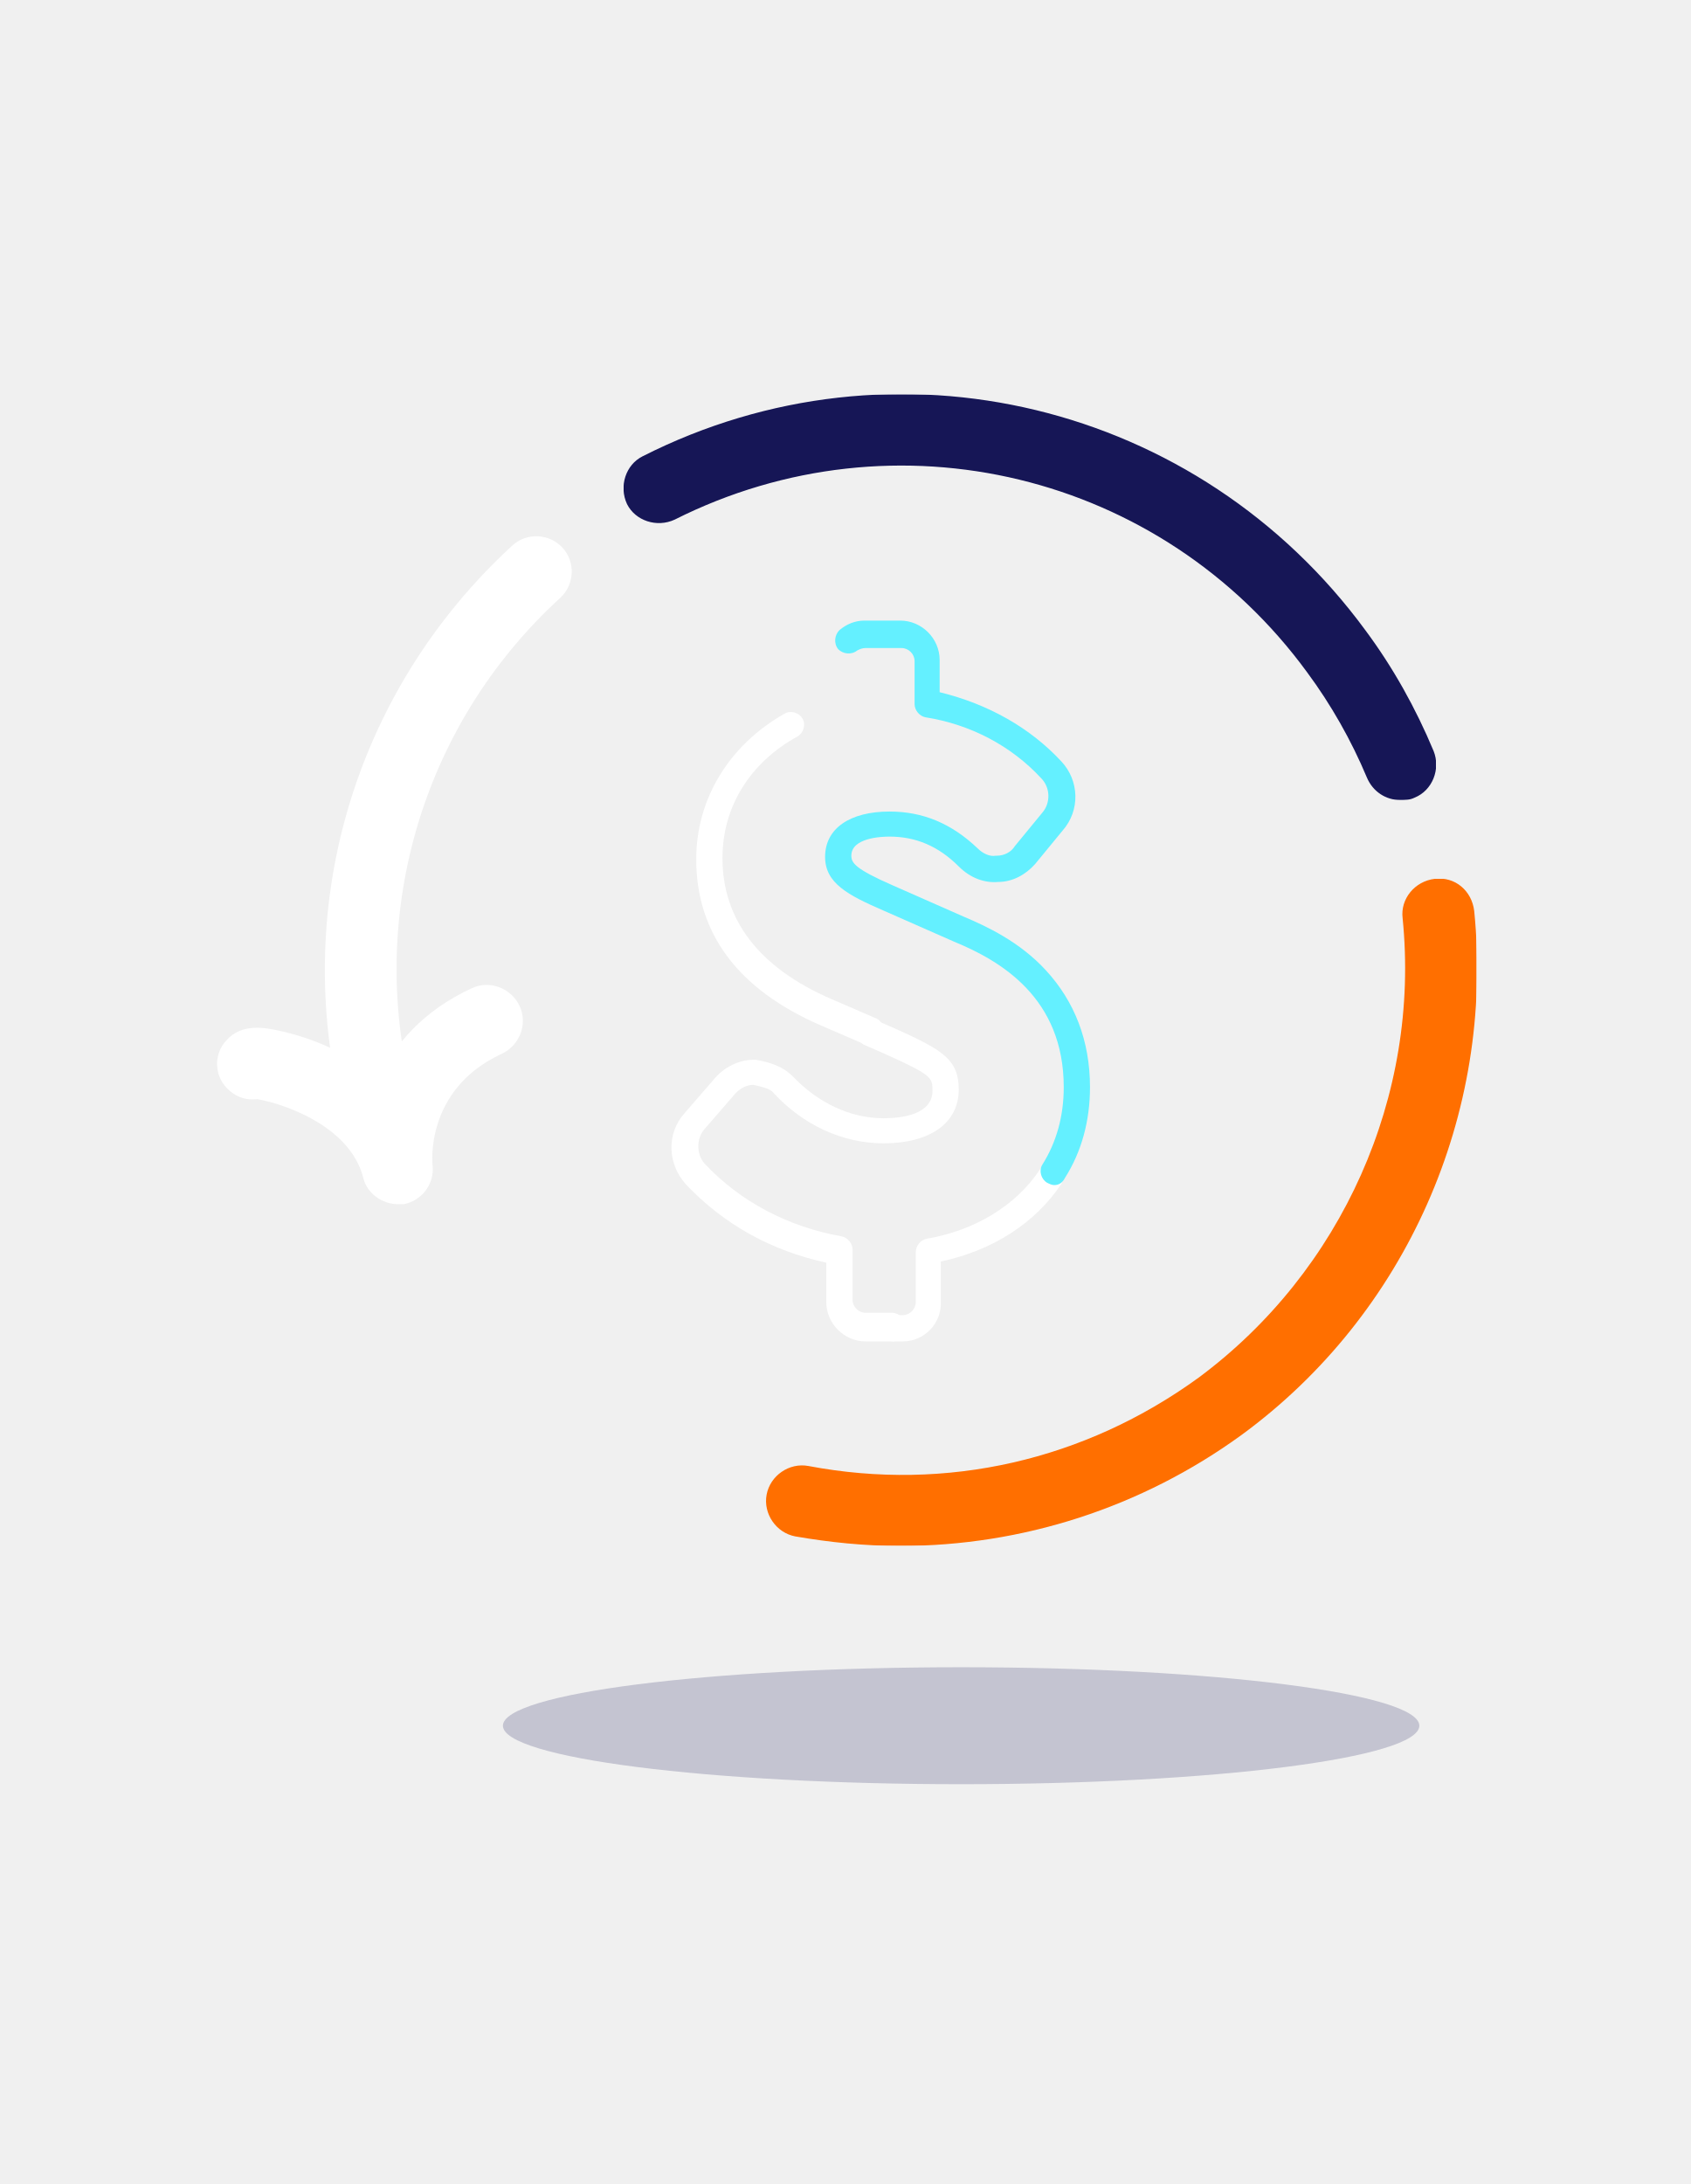
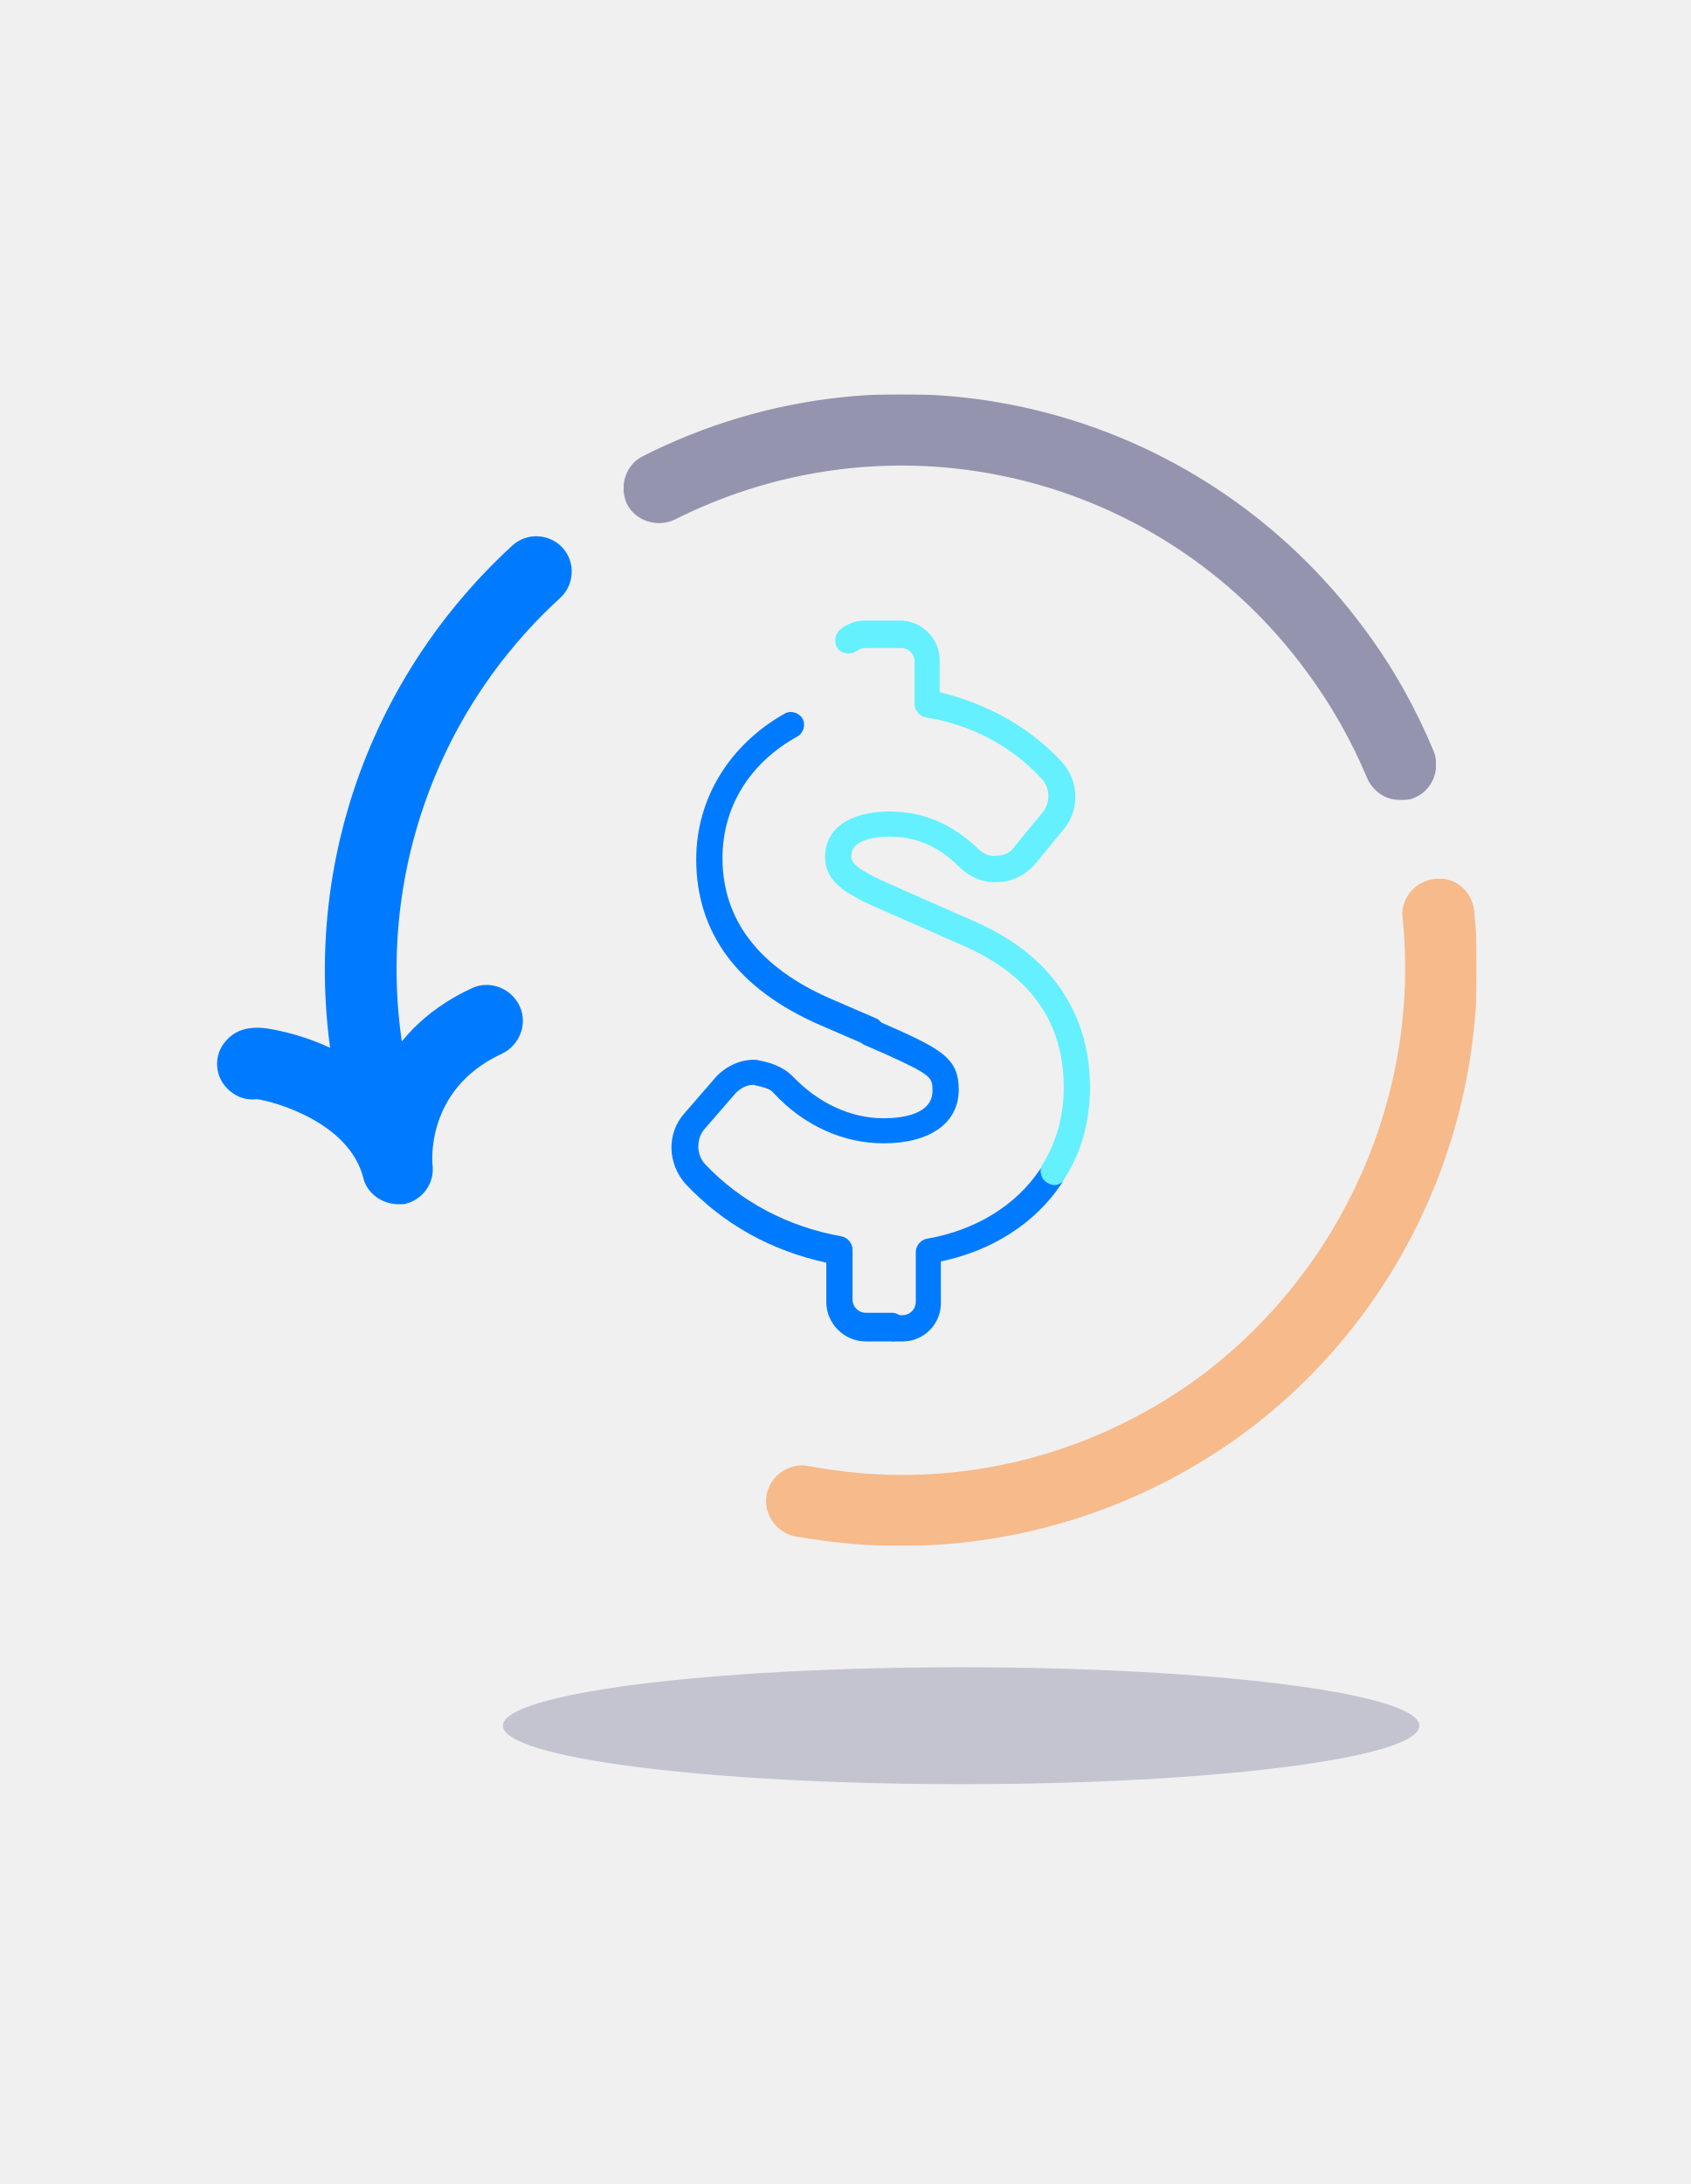
<svg xmlns="http://www.w3.org/2000/svg" version="1.1" id="Layer_1" x="0px" y="0px" viewBox="0 0 141.7 183" style="enable-background:new 0 0 141.7 183;" xml:space="preserve">
  <style type="text/css">
- 	.st0{fill:#ffffff;}
+ 	.st0{fill:#007bff;}
	.st1{fill:#64f0ff;}
	.st2{filter:url(#Adobe_OpacityMaskFilter);}
	.st3{mask:url(#mask-2_1_);fill:#161656;}
	.st4{filter:url(#Adobe_OpacityMaskFilter_1_);}
	.st5{mask:url(#mask-4_1_);fill:#ff6f00;}
	.st6{fill:#161656;fill-opacity:0.2;}
</style>
  <g id="Desktop">
    <g id="APPII" transform="translate(-773, -3062)">
      <g id="Costs-Copy" transform="translate(773.3476, 3061)">
        <path id="Fill-1" class="st0" d="M72.5,88.6c-0.1,0-0.3,0-0.4-0.1l-3.7-1.6C61.5,83.9,58,79.2,58,73c0-5.1,2.8-9.6,7.4-12.2     c0.5-0.3,1.2-0.1,1.5,0.4c0.3,0.5,0.1,1.2-0.4,1.5c-4,2.2-6.3,5.9-6.3,10.2c0,5.2,3.1,9.2,9.1,11.8l3.7,1.6     c0.6,0.2,0.8,0.9,0.6,1.5C73.4,88.4,73,88.6,72.5,88.6" />
        <path id="Fill-3" class="st0" d="M74.4,113.4h-2.2c-1.8,0-3.3-1.5-3.3-3.3v-3.3c-4.6-1-8.6-3.2-11.8-6.6     c-1.5-1.7-1.6-4.2-0.1-5.9l2.6-3c0.8-0.9,2-1.5,3.2-1.5c0.1,0,0.1,0,0.2,0c1.1,0.2,2.2,0.5,3.1,1.4c2.1,2.2,4.8,3.5,7.6,3.5     c1.5,0,4.1-0.3,4.1-2.3c0-1.1,0-1.3-4-3.1l-1.6-0.7c-0.6-0.2-0.8-0.9-0.6-1.5c0.2-0.6,0.9-0.8,1.5-0.6l1.6,0.7     c4,1.8,5.3,2.6,5.3,5.1c0,2.8-2.4,4.5-6.3,4.5c-3.4,0-6.7-1.5-9.2-4.2c-0.3-0.4-0.9-0.5-1.7-0.7c-0.6,0-1.1,0.3-1.5,0.7l-2.6,3     c-0.7,0.8-0.7,2.1,0,2.9c3,3.2,7,5.3,11.5,6.1c0.5,0.1,0.9,0.6,0.9,1.1v4.2c0,0.6,0.5,1.1,1.1,1.1h2.2c0.6,0,1.1,0.5,1.1,1.1     C75.6,112.9,75.1,113.4,74.4,113.4" />
        <path id="Fill-5" class="st0" d="M75.3,113.4h-0.7c-0.6,0-1.1-0.5-1.1-1.1c0-0.6,0.5-1.1,1.1-1.1h0.7c0.6,0,1.1-0.5,1.1-1.1v-4.2     c0-0.5,0.4-1,0.9-1.1c4.1-0.7,7.5-2.8,9.5-5.8c0.3-0.5,1-0.6,1.5-0.3c0.5,0.3,0.6,1,0.3,1.5c-2.2,3.3-5.8,5.6-10.1,6.5v3.3     C78.6,111.9,77.1,113.4,75.3,113.4" />
        <path id="Fill-7" class="st1" d="M88,100.3c-0.2,0-0.4-0.1-0.6-0.2c-0.5-0.3-0.7-1-0.4-1.5c1.2-1.9,1.8-4.1,1.8-6.5     c0-7.5-5.3-10.6-9.2-12.2l-5.9-2.6c-3-1.3-4.9-2.3-4.9-4.5c0-2.4,2.1-3.8,5.4-3.8c2.8,0,5.2,1,7.4,3.1c0.4,0.4,1,0.7,1.5,0.6     c0,0,0.1,0,0.1,0c0.6,0,1.2-0.3,1.5-0.8l2.3-2.8c0.7-0.8,0.7-2.1-0.1-2.9c-2.5-2.7-5.9-4.5-9.7-5.1c-0.5-0.1-0.9-0.6-0.9-1.1     v-3.6c0-0.6-0.5-1.1-1.1-1.1h-3c-0.3,0-0.5,0.1-0.7,0.2c-0.5,0.4-1.2,0.3-1.6-0.1c-0.4-0.5-0.3-1.2,0.1-1.6     c0.6-0.5,1.3-0.8,2.1-0.8h3c1.8,0,3.3,1.5,3.3,3.3v2.7C82.5,60,86,62,88.6,64.8c1.5,1.6,1.6,4.1,0.1,5.8l-2.3,2.8     c-0.8,0.9-1.9,1.5-3.1,1.5C82.2,75,81,74.6,80,73.6c-1.7-1.7-3.6-2.5-5.8-2.5c-0.7,0-3.2,0.1-3.2,1.6c0,0.6,0.3,1.1,3.5,2.5     l5.9,2.6c1.9,0.8,4.7,2.1,6.9,4.5c2.4,2.6,3.7,5.9,3.7,9.8c0,2.8-0.7,5.4-2.1,7.6C88.7,100.1,88.4,100.3,88,100.3" />
        <path id="Fill-9" class="st0" d="M31.5,97.3c-1.3,0-2.5-0.9-2.9-2.2C23.8,77.5,29.2,59,42.6,46.7c1.2-1.1,3.1-1,4.2,0.2     c1.1,1.2,1,3.1-0.2,4.2c-11.7,10.7-16.4,27-12.2,42.3c0.4,1.6-0.5,3.2-2.1,3.7C32.1,97.3,31.8,97.3,31.5,97.3" />
        <g id="Group-13" transform="translate(34, 0.537)">
          <g id="Clip-12">
				</g>
          <defs>
            <filter id="Adobe_OpacityMaskFilter" filterUnits="userSpaceOnUse" x="17.9" y="33.5" width="68.1" height="34.1">
              <feColorMatrix type="matrix" values="1 0 0 0 0  0 1 0 0 0  0 0 1 0 0  0 0 0 1 0" />
            </filter>
          </defs>
          <mask maskUnits="userSpaceOnUse" x="17.9" y="33.5" width="68.1" height="34.1" id="mask-2_1_">
            <g class="st2">
              <polygon id="path-1_1_" class="st0" points="17.9,33.5 86,33.5 86,67.5 17.9,67.5       " />
            </g>
          </mask>
          <path id="Fill-11" class="st3" d="M83,67.5c-1.2,0-2.3-0.7-2.8-1.9c-1.3-3.1-3-6.1-5-8.8C63,40.1,40.7,34.7,22.2,44      c-1.5,0.7-3.3,0.1-4-1.3c-0.7-1.5-0.1-3.3,1.3-4C40.6,28,66.1,34.2,80.1,53.3c2.3,3.1,4.2,6.5,5.7,10.1c0.6,1.5-0.1,3.3-1.6,3.9      C83.8,67.5,83.4,67.5,83,67.5" />
        </g>
        <g id="Group-16" transform="translate(45, 41.537)">
          <g id="Clip-15">
				</g>
          <defs>
            <filter id="Adobe_OpacityMaskFilter_1_" filterUnits="userSpaceOnUse" x="18.8" y="33.1" width="59.6" height="55.9">
              <feColorMatrix type="matrix" values="1 0 0 0 0  0 1 0 0 0  0 0 1 0 0  0 0 0 1 0" />
            </filter>
          </defs>
          <mask maskUnits="userSpaceOnUse" x="18.8" y="33.1" width="59.6" height="55.9" id="mask-4_1_">
            <g class="st4">
              <polygon id="path-3_1_" class="st0" points="18.8,33.1 78.4,33.1 78.4,89 18.8,89       " />
            </g>
          </mask>
          <path id="Fill-14" class="st5" d="M30.1,89c-3,0-5.9-0.3-8.8-0.8c-1.6-0.3-2.7-1.9-2.4-3.5c0.3-1.6,1.9-2.7,3.5-2.4      c11.6,2.2,23.2-0.5,32.7-7.4C67.1,66,73.7,51.3,72.2,36.4c-0.2-1.6,1-3.1,2.7-3.3c1.7-0.2,3.1,1,3.3,2.7      c1.7,17-5.7,33.8-19.5,43.9C50.3,85.8,40.3,89,30.1,89" />
        </g>
        <path id="Fill-17" class="st0" d="M23.1,92.1C23.1,92.1,23.1,92.1,23.1,92.1C23.1,92.1,23.1,92.1,23.1,92.1z M23.1,92.1     C23.1,92.1,23.1,92.1,23.1,92.1C23.1,92.1,23.1,92.1,23.1,92.1z M23.1,92.1C23.1,92.1,23.1,92.1,23.1,92.1     C23.1,92.1,23.1,92.1,23.1,92.1z M23.1,92.1C23.1,92.1,23.1,92.1,23.1,92.1C23.1,92.1,23.1,92.1,23.1,92.1z M23.1,92.1L23.1,92.1     L23.1,92.1z M23.1,92.1C23.1,92.1,23.1,92.1,23.1,92.1C23.1,92.1,23.1,92.1,23.1,92.1z M23.1,92.1L23.1,92.1L23.1,92.1z      M23.1,92.1C23.1,92.1,23.1,92.1,23.1,92.1L23.1,92.1z M33,101.9c-1.3,0-2.6-0.9-2.9-2.2c-1.2-4.7-7.5-6.4-8.9-6.6     c-0.8,0.1-1.6-0.1-2.3-0.7c-1.3-1.1-1.4-3-0.3-4.2c1.3-1.5,3.3-1.1,4.6-0.8c2.7,0.6,5.8,1.9,8.2,4c1.3-2.9,3.7-5.7,7.8-7.6     c1.5-0.7,3.3,0,4,1.5c0.7,1.5,0,3.3-1.5,4c-6.5,3-5.8,9.3-5.8,9.3c0.2,1.6-0.9,3-2.4,3.3C33.3,101.9,33.1,101.9,33,101.9z" />
        <path id="Fill-19" class="st6" d="M118.6,145.6c0,2.7-17.2,4.9-38.4,4.9s-38.4-2.2-38.4-4.9s17.2-4.9,38.4-4.9     S118.6,142.9,118.6,145.6" />
      </g>
    </g>
  </g>
</svg>
